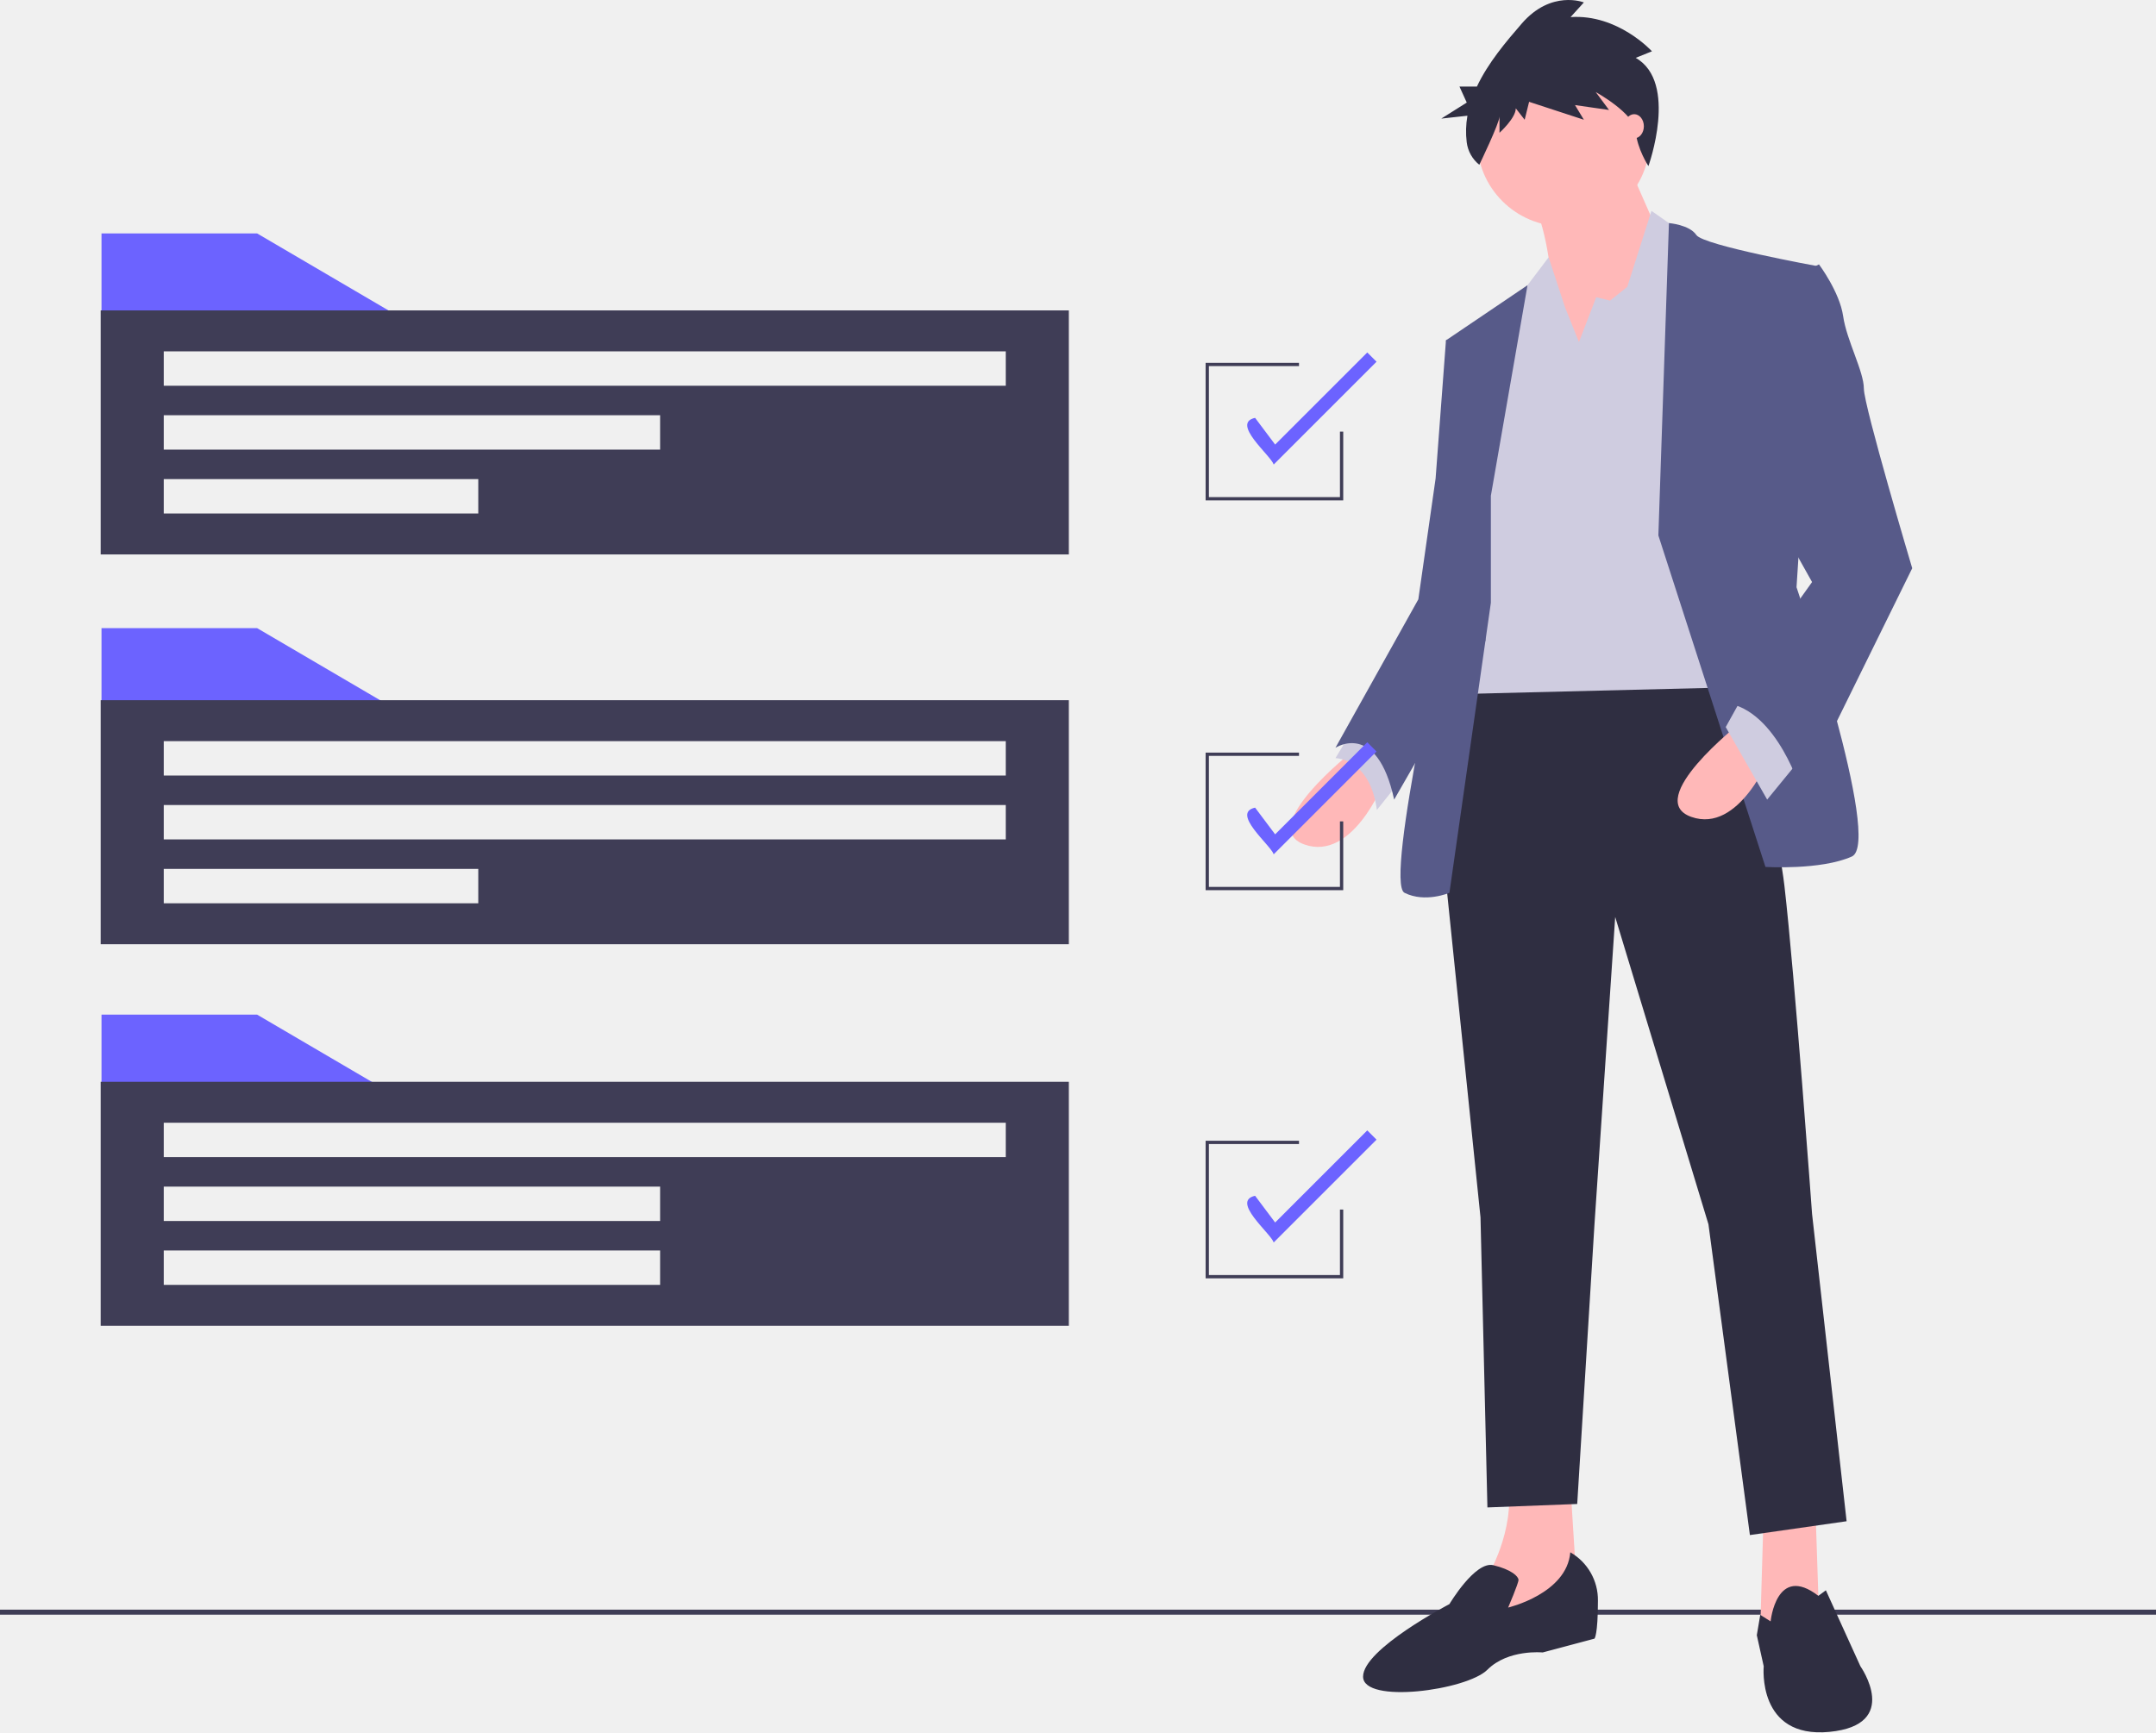
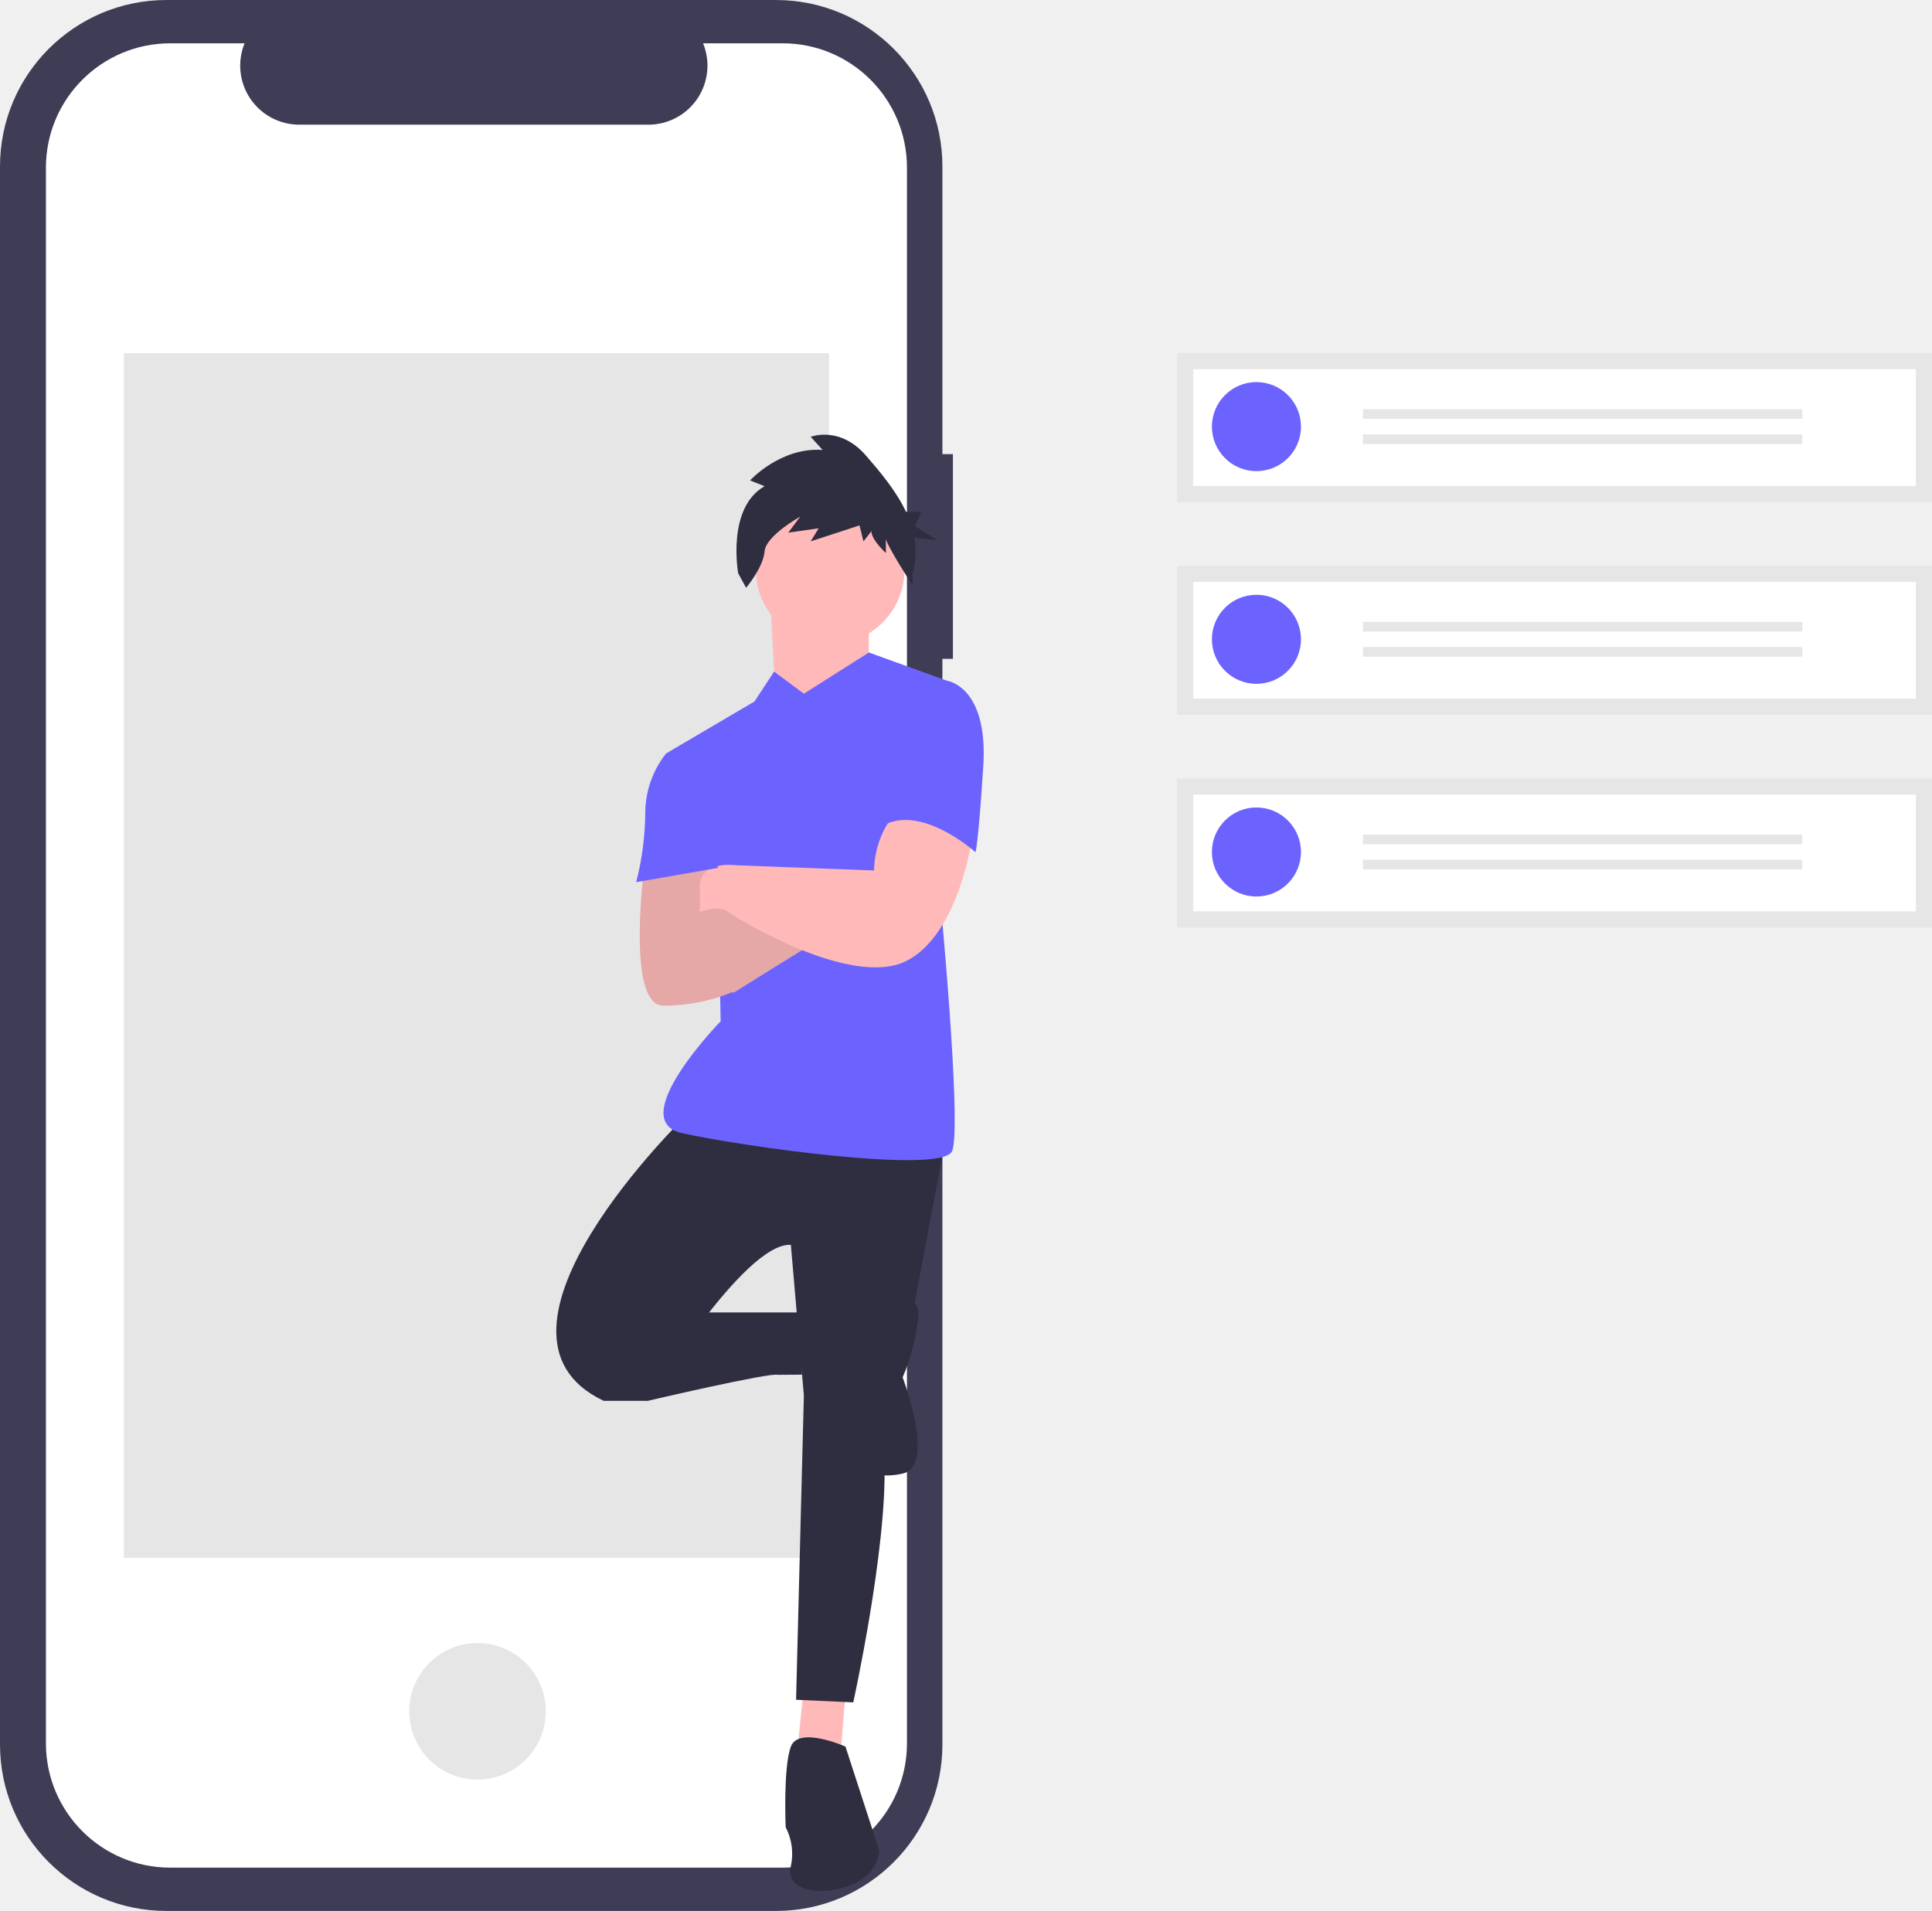
- <svg xmlns="http://www.w3.org/2000/svg" id="b3347a10-18dd-4c71-91c3-38a98340ba03" data-name="Layer 1" width="963.51" height="774.364" viewBox="0 0 963.51 774.364">
-   <rect y="719.526" width="963.51" height="2.241" fill="#3f3d56" />
-   <path d="M722.77,398.628s-43.217,33.956-21.609,41.674,35.5-27.783,35.5-27.783Z" transform="translate(-118.2452 -62.8178)" fill="#ffb8b8" />
-   <path d="M724.313,386.28l-9.261,15.435s15.435,0,18.522,23.152l12.348-15.435Z" transform="translate(-118.2452 -62.8178)" fill="#cfcce0" />
-   <polygon points="811.35 675.375 812.894 721.679 794.372 732.483 786.655 727.853 788.198 675.375 811.35 675.375" fill="#ffb8b8" />
-   <path d="M820.009,725.845l3.087,49.391-43.217,18.522,3.087-26.239s12.348-20.065,9.261-41.674Z" transform="translate(-118.2452 -62.8178)" fill="#ffb8b8" />
-   <path d="M886.378,353.868s24.696,64.826,29.326,104.956,12.348,146.63,12.348,146.63L943.487,742.823l-43.217,6.174L881.748,610.084,840.074,472.715l-9.261,137.369-7.717,125.021-40.13,1.543-3.087-129.652L762.9,441.846l9.261-78.717Z" transform="translate(-118.2452 -62.8178)" fill="#2f2e41" />
-   <path d="M909.53,787.584s2.532-25.923,21.331-11.418l3.365-2.473,15.435,33.956s18.522,26.239-13.891,29.326-29.326-29.326-29.326-29.326l-3.087-13.891,1.543-9.097Z" transform="translate(-118.2452 -62.8178)" fill="#2f2e41" />
-   <path d="M820.009,756.714a24.521,24.521,0,0,1,12.348,21.609c0,15.435-1.543,16.978-1.543,16.978L807.661,801.475s-15.435-1.543-24.696,7.717-55.565,15.435-55.565,3.087,38.587-32.413,38.587-32.413,11.459-19.352,19.621-17.393,11.249,5.046,11.249,6.589-4.63,12.348-4.63,12.348S818.465,775.236,820.009,756.714Z" transform="translate(-118.2452 -62.8178)" fill="#2f2e41" />
-   <circle cx="698.677" cy="62.616" r="38.587" fill="#ffb8b8" />
-   <path d="M845.476,135.466l16.978,38.587-46.304,66.369s-3.087-72.543-12.348-84.891S845.476,135.466,845.476,135.466Z" transform="translate(-118.2452 -62.8178)" fill="#ffb8b8" />
-   <polygon points="705.622 152.909 713.34 132.844 719.513 134.387 727.231 128.213 738.035 94.257 753.47 105.061 773.535 307.256 648.514 310.343 665.492 169.887 680.927 129.757 692.068 115.028 699.448 137.474 705.622 152.909" fill="#cfcce0" />
-   <path d="M859.367,302.161l4.723-139.62s9.168.707,12.255,5.337,54.022,13.891,54.022,13.891l-9.261,143.543s38.587,114.217,24.696,120.391-38.587,4.63-38.587,4.63Z" transform="translate(-118.2452 -62.8178)" fill="#575a89" />
-   <path d="M784.509,284.411l16.374-94.098-36.439,24.642,9.261,67.913-7.717,46.304S736.661,457.28,745.922,461.911s20.065,0,20.065,0l18.522-129.652Z" transform="translate(-118.2452 -62.8178)" fill="#575a89" />
-   <path d="M775.248,211.868l-10.804,3.087-4.63,61.739-7.717,54.022L715.053,397.085s18.522-12.348,26.239,23.152l40.796-71.026Z" transform="translate(-118.2452 -62.8178)" fill="#575a89" />
-   <path d="M895.639,386.28s-43.217,33.956-21.609,41.674,35.5-27.783,35.5-27.783Z" transform="translate(-118.2452 -62.8178)" fill="#ffb8b8" />
-   <polygon points="803.633 340.441 789.742 357.419 771.22 325.006 778.937 311.115 803.633 340.441" fill="#cfcce0" />
-   <path d="M918.791,187.172l12.348-6.174s9.261,12.348,10.804,23.152,9.261,24.696,9.261,32.413,21.609,80.261,21.609,80.261L923.422,417.15s-10.804-37.043-33.956-40.13L928.052,322.998,906.443,284.411Z" transform="translate(-118.2452 -62.8178)" fill="#575a89" />
-   <path d="M849.225,88.668l7.276-2.913S841.287,69.005,820.119,70.462l5.954-6.554s-14.553-5.826-27.783,9.467c-6.955,8.039-15.001,17.489-20.018,28.135h-7.793l3.252,7.161L762.349,115.832l11.684-1.286a40.018,40.018,0,0,0-.317,11.878,15.369,15.369,0,0,0,5.628,10.054h0s9.024-18.679,9.024-21.592v7.283s7.276-6.554,7.276-10.924l3.969,5.098,1.984-8.011,24.475,8.011-3.969-6.554,15.214,2.185-5.954-8.011s17.199,9.467,17.86,17.478c.661,8.011,5.696,15.602,5.696,15.602S868.408,99.592,849.225,88.668Z" transform="translate(-118.2452 -62.8178)" fill="#2f2e41" />
-   <ellipse cx="730.318" cy="56.442" rx="4.322" ry="5.402" fill="#ffb8b8" />
-   <polygon points="178.601 318.118 45.361 318.118 45.361 280.782 114.91 280.782 178.601 318.118" fill="#6c63ff" />
-   <path d="M163.24,375.811V484.893H595.905V375.811ZM331.987,466.591H191.426V451.217H331.987ZM567.72,438.039h-376.294V422.665h376.294Zm0-28.551h-376.294V394.114h376.294Z" transform="translate(-118.2452 -62.8178)" fill="#3f3d56" />
-   <polygon points="178.601 141.685 45.361 141.685 45.361 104.348 114.91 104.348 178.601 141.685" fill="#6c63ff" />
-   <path d="M163.24,201.574V310.655H595.905V201.574ZM331.987,292.353H191.426V276.979H331.987Zm81.262-28.551H191.426V248.428H413.249Zm154.471-28.551h-376.294V219.876h376.294Z" transform="translate(-118.2452 -62.8178)" fill="#3f3d56" />
-   <polygon points="178.601 490.891 45.361 490.891 45.361 453.555 114.91 453.555 178.601 490.891" fill="#6c63ff" />
-   <path d="M163.24,546.388V655.47H595.905V546.388Zm250.009,90.779H191.426V621.793H413.249Zm0-28.551H191.426V593.242H413.249Zm154.471-28.551h-376.294V564.69h376.294Z" transform="translate(-118.2452 -62.8178)" fill="#3f3d56" />
-   <polygon points="600.285 223.679 538.789 223.679 538.789 162.183 580.519 162.183 580.519 163.647 540.254 163.647 540.254 222.215 598.821 222.215 598.821 192.931 600.285 192.931 600.285 223.679" fill="#3f3d56" />
-   <path d="M687.466,270.456c-1.421-4.196-19.242-18.46-8.322-20.857l8.955,11.941,41.172-41.171,4.141,4.141Z" transform="translate(-118.2452 -62.8178)" fill="#6c63ff" />
-   <polygon points="600.285 397.916 538.789 397.916 538.789 336.42 580.519 336.42 580.519 337.885 540.254 337.885 540.254 396.452 598.821 396.452 598.821 367.168 600.285 367.168 600.285 397.916" fill="#3f3d56" />
-   <path d="M687.466,444.694c-1.421-4.196-19.242-18.46-8.322-20.857l8.955,11.941,41.172-41.171,4.141,4.141Z" transform="translate(-118.2452 -62.8178)" fill="#6c63ff" />
-   <polygon points="600.285 571.421 538.789 571.421 538.789 509.926 580.519 509.926 580.519 511.39 540.254 511.39 540.254 569.957 598.821 569.957 598.821 540.673 600.285 540.673 600.285 571.421" fill="#3f3d56" />
-   <path d="M687.466,618.199c-1.421-4.196-19.242-18.46-8.322-20.857l8.955,11.941,41.172-41.171,4.141,4.141Z" transform="translate(-118.2452 -62.8178)" fill="#6c63ff" />
+ <svg xmlns="http://www.w3.org/2000/svg" width="735.742" height="727.778" viewBox="0 0 735.742 727.778">
+   <g id="Group_5" data-name="Group 5" transform="translate(-176.339 -93)">
+     <path id="Path_33" data-name="Path 33" d="M869.614,259.058h-4V149.513a63.4,63.4,0,0,0-63.4-63.4H570.127a63.4,63.4,0,0,0-63.4,63.4V750.487a63.4,63.4,0,0,0,63.4,63.4H802.213a63.4,63.4,0,0,0,63.4-63.4V337.034h4Z" transform="translate(-330.386 6.889)" fill="#3f3d56" />
+     <path id="Path_34" data-name="Path 34" d="M804.772,102.606H774.477A22.495,22.495,0,0,1,753.649,133.6H620.69a22.495,22.495,0,0,1-20.827-30.991h-28.3a47.348,47.348,0,0,0-47.348,47.348V750.046a47.348,47.348,0,0,0,47.348,47.348h233.2a47.348,47.348,0,0,0,47.348-47.348h0V149.954a47.348,47.348,0,0,0-47.348-47.348Z" transform="translate(-330.386 6.889)" fill="#fff" />
+     <rect id="Rectangle_18" data-name="Rectangle 18" width="268.567" height="458.802" transform="translate(223.5 227.488)" fill="#e6e6e6" />
+     <circle id="Ellipse_7" data-name="Ellipse 7" cx="26" cy="26" r="26" transform="translate(332.182 718.748)" fill="#e6e6e6" />
+     <g id="Group_1" data-name="Group 1" transform="translate(-1032.086 409.798)">
+       <path id="Path_16" data-name="Path 16" d="M154.177,708.867l-2.97,28.713,16.831-1.98,1.98-23.762Z" transform="translate(1360.375 -383.264)" fill="#ffb9b9" />
+       <path id="Path_17" data-name="Path 17" d="M156.5,470.055s-86.138,83.167-31.683,108.91h16.831s36.633-60.4,54.455-59.405l4.95,57.425-2.97,115.84,21.782.99s12.871-58.415,11.881-91.088l22.772-120.791Z" transform="translate(1313.5 -362.271)" fill="#2f2e41" />
+       <path id="Path_18" data-name="Path 18" d="M136.723,597.769l11.881,3.96s46.534-10.891,49.5-9.9l9.213-.064-.3-23.7h-39.6Z" transform="translate(1306.542 -385.035)" fill="#2f2e41" />
+       <path id="Path_19" data-name="Path 19" d="M243.272,782.368s-17.822-7.921-20.792,0-1.98,30.693-1.98,30.693a22.023,22.023,0,0,1,1.98,14.851c-1.98,7.921,7.921,11.881,20.792,7.921s12.871-13.861,12.871-13.861Z" transform="translate(1287.121 -433.992)" fill="#2f2e41" />
+       <path id="Path_20" data-name="Path 20" d="M264.761,564.7s13.861-7.921,12.871,3.96a78.286,78.286,0,0,1-5.941,22.772s12.871,33.663,0,36.633-22.772-3.96-22.772-8.911S264.761,564.7,264.761,564.7Z" transform="translate(1280.483 -383.654)" fill="#2f2e41" />
+       <path id="Path_21" data-name="Path 21" d="M138.31,166.927l1.981,37.624L157.122,219.4l18.812-26.732V165.937Z" transform="translate(1363.37 -257.16)" fill="#ffb9b9" />
+       <path id="Path_22" data-name="Path 22" d="M213.405,256.39l-11.334-8.422-7.477,11.392-33.663,19.8,19.8,51.484.99,50.495s-36.633,37.623-14.851,42.574,99.009,15.841,102.969,6.931-4.95-100.989-4.95-100.989l2.97-78.217-29.7-10.739Z" transform="translate(1301.146 -309)" fill="#6c63ff" />
+       <path id="Path_23" data-name="Path 23" d="M150.27,342.714s-7.921,56.1,6.931,56.1a68.2,68.2,0,0,0,25.742-4.95l-11.881-30.693,4.95-20.792Z" transform="translate(1303.886 -332.617)" fill="#ffb9b9" />
+       <path id="Path_24" data-name="Path 24" d="M177.574,395.781l10.891,1.98s31.683-19.8,33.663-20.792-31.683-17.822-31.683-17.822l-22.772,8.911Z" transform="translate(1299.354 -336.511)" fill="#ffb9b9" />
+       <path id="Path_25" data-name="Path 25" d="M185.913,355.253l-14.3,5.595,4.4-18.466-25.742.331s-7.921,56.1,6.931,56.1a68.2,68.2,0,0,0,25.742-4.95l-.075-.194,1.065.194s31.683-19.8,33.663-20.792S185.913,355.253,185.913,355.253Z" transform="translate(1303.886 -332.617)" opacity="0.1" />
+       <circle id="Ellipse_5" data-name="Ellipse 5" cx="28.272" cy="28.272" r="28.272" transform="translate(1496.313 -128.004)" fill="#ffb9b9" />
+       <path id="Path_26" data-name="Path 26" d="M206.848,152.277l-5.524-2.211s11.55-12.716,27.619-11.61l-4.52-4.976s11.048-4.423,21.091,7.187c5.28,6.1,11.388,13.277,15.2,21.358h5.916l-2.469,5.436L272.8,172.9l-8.87-.977a30.082,30.082,0,0,1-.839,14.08l.238,4.3s-10.281-15.907-10.281-18.118v5.529s-5.524-4.976-5.524-8.293l-3.013,3.87L243,167.2l-18.58,6.081,3.013-4.976-11.55,1.659,4.52-6.081s-13.056,7.187-13.559,13.269-7.03,13.821-7.03,13.821l-3.013-5.529S192.285,160.57,206.848,152.277Z" transform="translate(1292.741 -283.904)" fill="#2f2e41" />
+       <path id="Path_27" data-name="Path 27" d="M252.247,319.788a35.587,35.587,0,0,0-7.921,21.782l-52.475-1.98s-13.861-1.98-13.861,7.921v9.9s6.931-2.97,10.891,0,46.534,28.713,67.326,18.812,25.742-48.514,25.742-48.514S263.138,311.867,252.247,319.788Z" transform="translate(1296.957 -326.854)" fill="#ffb9b9" />
+       <path id="Path_28" data-name="Path 28" d="M285.1,255.678l7.921-.99s15.841,1.98,13.861,32.673-2.97,32.673-2.97,32.673-20.792-18.812-35.643-9.9Z" transform="translate(1275.99 -312.249)" fill="#6c63ff" />
+       <path id="Path_29" data-name="Path 29" d="M161.741,290.8h-3.96a36.678,36.678,0,0,0-7.921,22.772,109.588,109.588,0,0,1-3.465,26.237l31.188-5.445Z" transform="translate(1304.296 -320.635)" fill="#6c63ff" />
+     </g>
+     <g id="Group_2" data-name="Group 2" transform="translate(-274 1272)">
+       <rect id="Rectangle_21" data-name="Rectangle 21" width="287.492" height="56.761" transform="translate(898.589 -1044.538)" fill="#e6e6e6" />
+       <path id="Path_65" data-name="Path 65" d="M569.15,282.551H844.385v-44.5H569.15Z" transform="translate(335.568 -1276.456)" fill="#fff" />
+       <path id="Path_67" data-name="Path 67" d="M16.955,0A16.955,16.955,0,1,1,0,16.955,16.955,16.955,0,0,1,16.955,0Z" transform="translate(911.857 -1033.48)" fill="#6c63ff" />
+       <rect id="Rectangle_22" data-name="Rectangle 22" width="167.335" height="3.686" transform="translate(969.356 -1023.16)" fill="#e6e6e6" />
+       <rect id="Rectangle_23" data-name="Rectangle 23" width="167.335" height="3.686" transform="translate(969.356 -1013.577)" fill="#e6e6e6" />
+     </g>
+     <g id="Group_3" data-name="Group 3" transform="translate(-274 1353)">
+       <rect id="Rectangle_21-2" data-name="Rectangle 21" width="287.492" height="56.761" transform="translate(898.589 -1044.538)" fill="#e6e6e6" />
+       <path id="Path_65-2" data-name="Path 65" d="M569.15,282.551H844.385v-44.5H569.15Z" transform="translate(335.568 -1276.456)" fill="#fff" />
+       <circle id="Ellipse_10" data-name="Ellipse 10" cx="16.955" cy="16.955" r="16.955" transform="translate(911.857 -1033.48)" fill="#6c63ff" />
+       <rect id="Rectangle_22-2" data-name="Rectangle 22" width="167.335" height="3.686" transform="translate(969.356 -1023.16)" fill="#e6e6e6" />
+       <rect id="Rectangle_23-2" data-name="Rectangle 23" width="167.335" height="3.686" transform="translate(969.356 -1013.577)" fill="#e6e6e6" />
+     </g>
+     <g id="Group_4" data-name="Group 4" transform="translate(-274 1434)">
+       <rect id="Rectangle_21-3" data-name="Rectangle 21" width="287.492" height="56.761" transform="translate(898.589 -1044.538)" fill="#e6e6e6" />
+       <path id="Path_65-3" data-name="Path 65" d="M569.15,282.551H844.385v-44.5H569.15Z" transform="translate(335.568 -1276.456)" fill="#fff" />
+       <circle id="Ellipse_10-2" data-name="Ellipse 10" cx="16.955" cy="16.955" r="16.955" transform="translate(911.857 -1033.48)" fill="#6c63ff" />
+       <rect id="Rectangle_22-3" data-name="Rectangle 22" width="167.335" height="3.686" transform="translate(969.356 -1023.16)" fill="#e6e6e6" />
+       <rect id="Rectangle_23-3" data-name="Rectangle 23" width="167.335" height="3.686" transform="translate(969.356 -1013.577)" fill="#e6e6e6" />
+     </g>
+   </g>
</svg>
